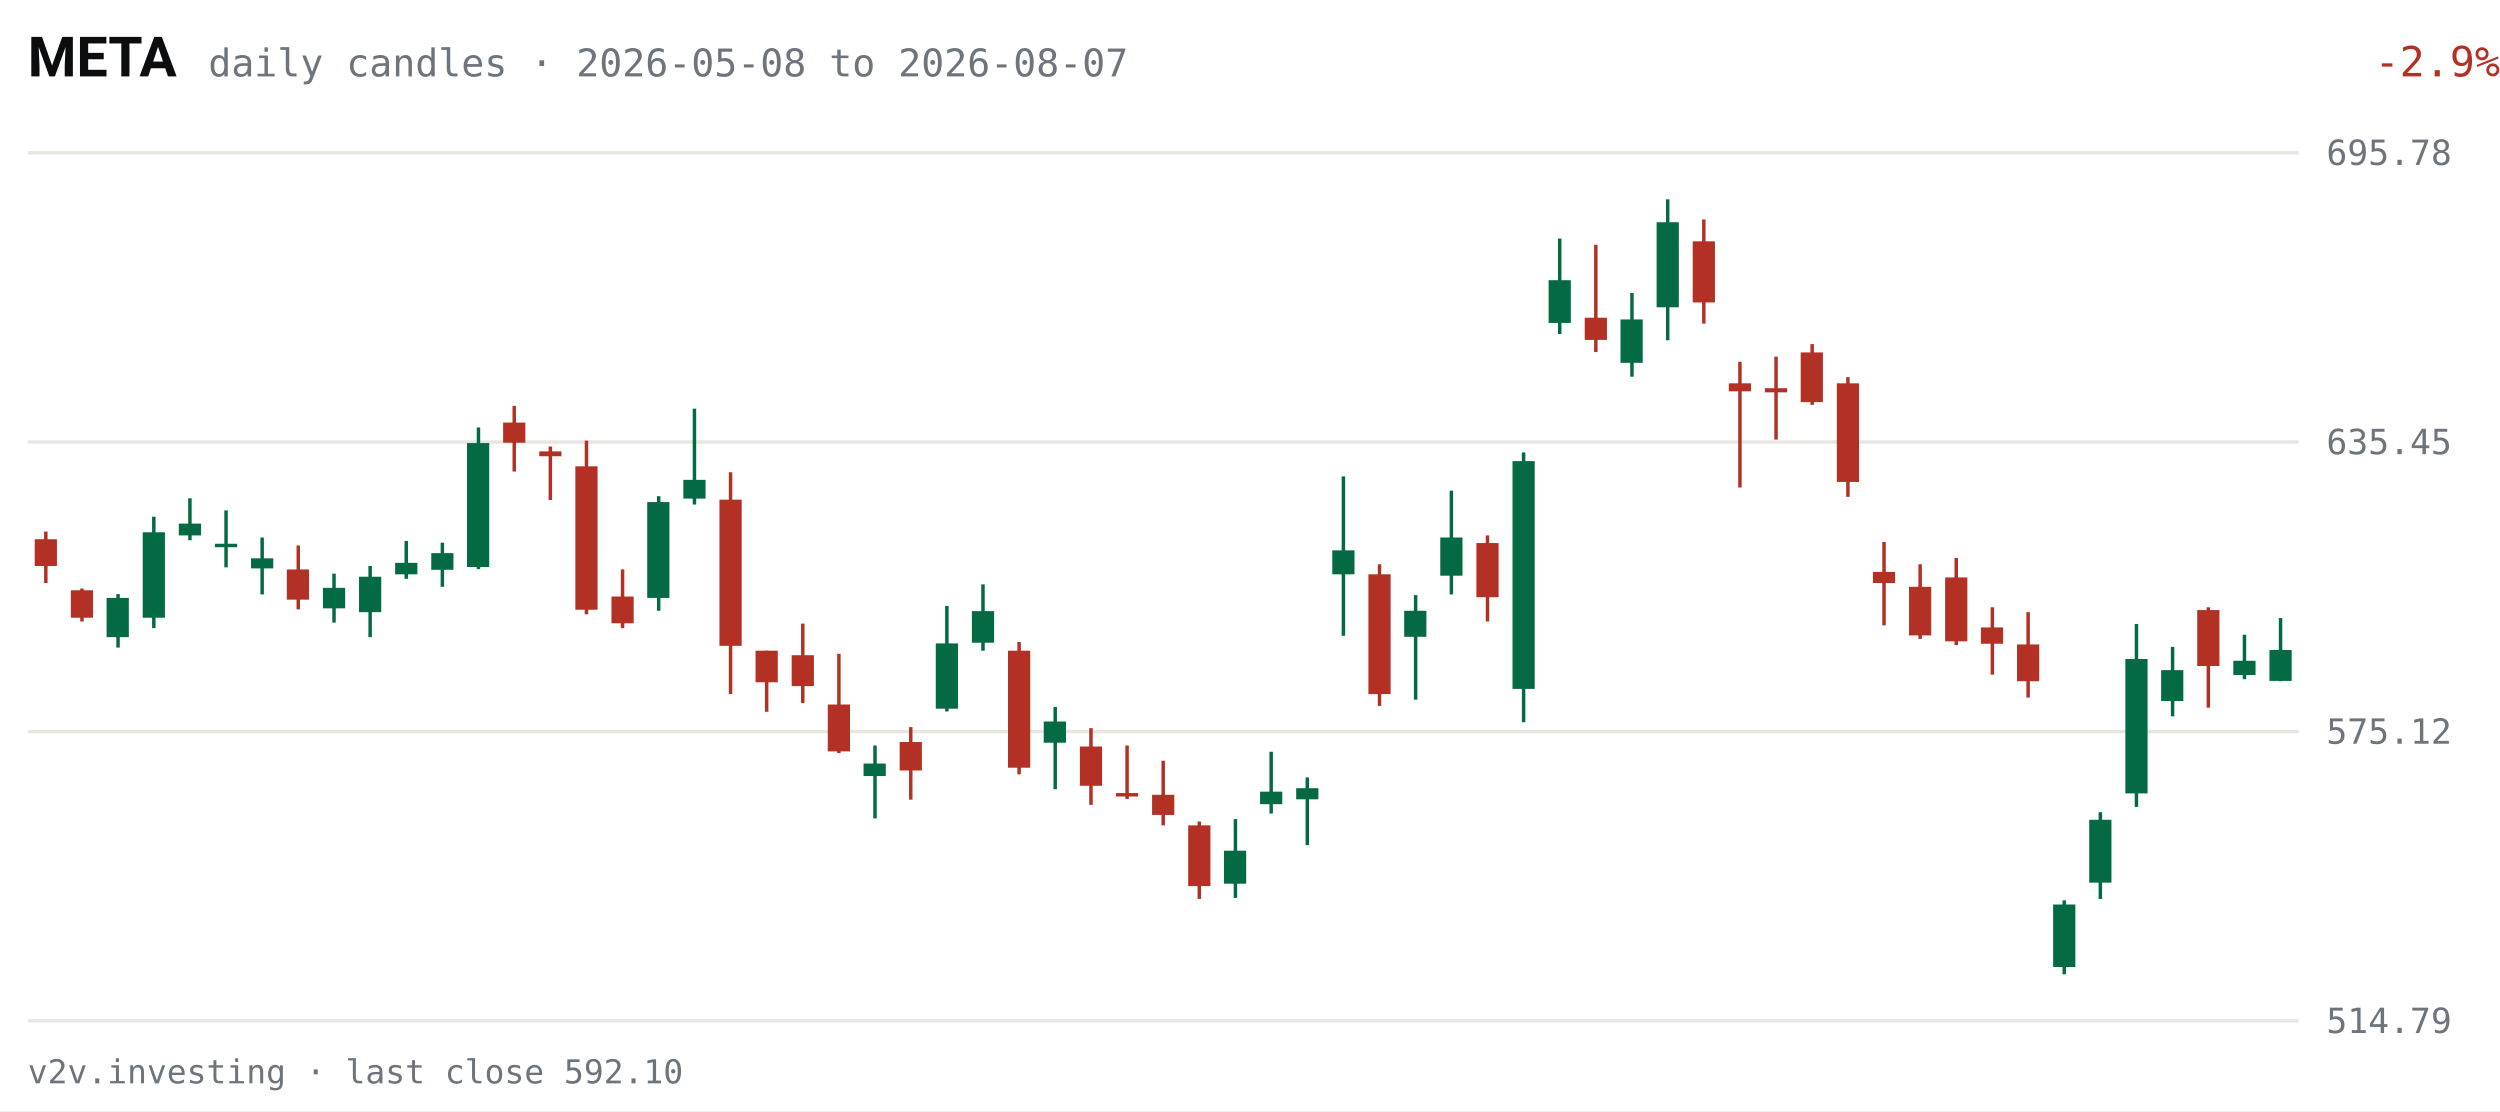
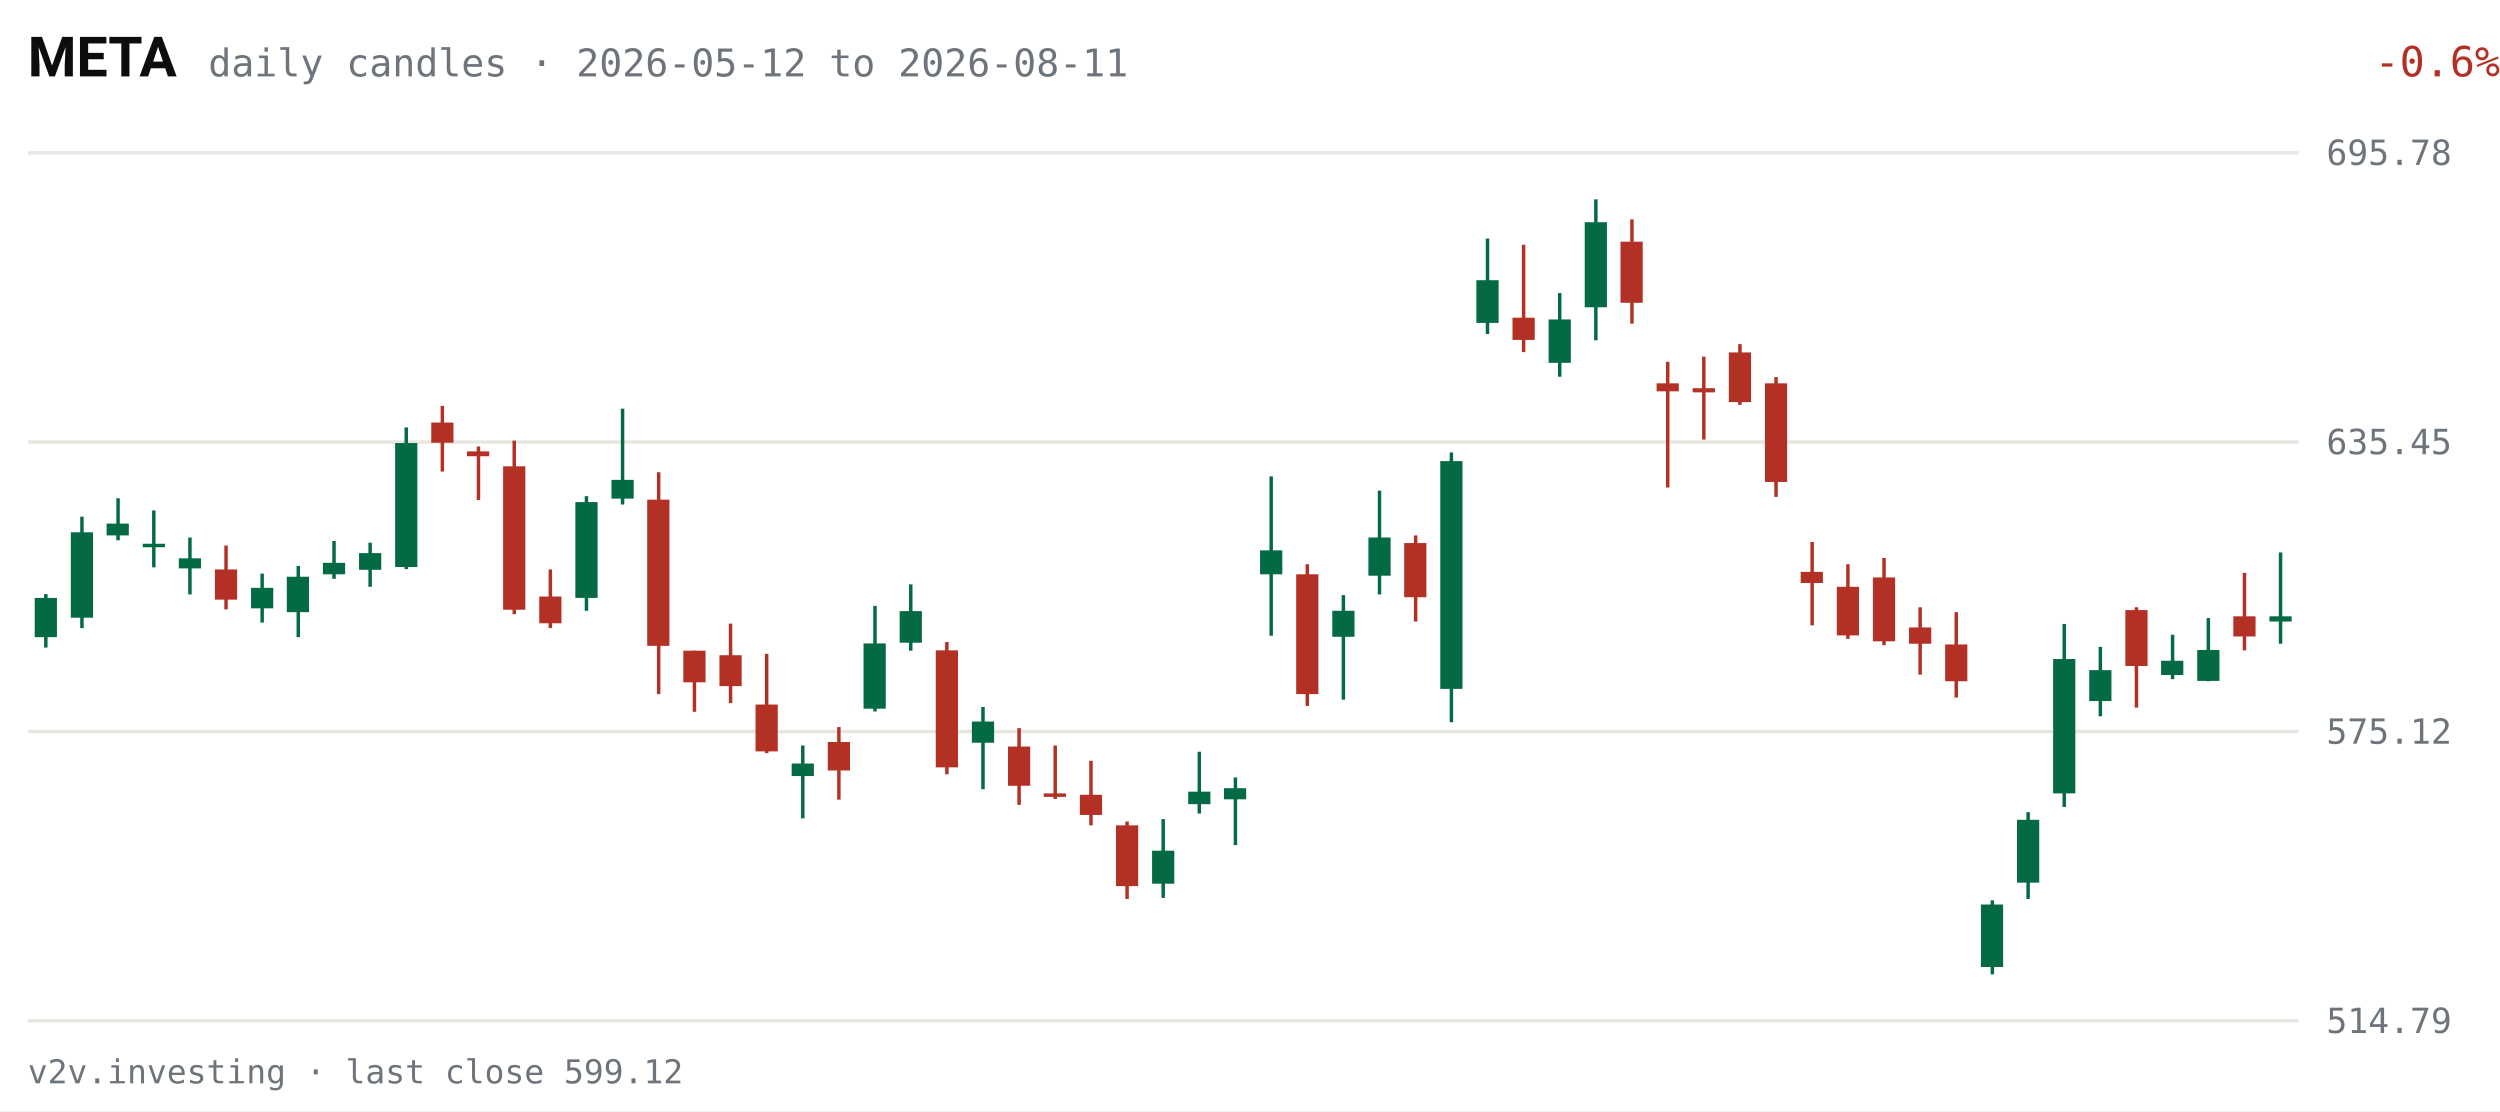
<svg xmlns="http://www.w3.org/2000/svg" viewBox="0 0 720 320" width="720" height="320" role="img" aria-label="META daily candles, last 63 sessions">
  <rect width="720" height="320" fill="#FFFFFF" />
  <text x="8" y="22" fill="#0C0D0E" font-size="16" font-weight="600" font-family="system-ui,-apple-system,Segoe UI,Roboto,sans-serif">META</text>
-   <text x="60" y="22" fill="#6E747B" font-size="11" font-family="ui-monospace,SFMono-Regular,Menlo,Consolas,monospace">daily candles · 2026-05-08 to 2026-08-07</text>
-   <text x="670" y="22" fill="#B33124" font-size="12" text-anchor="end" font-family="ui-monospace,SFMono-Regular,Menlo,Consolas,monospace" transform="translate(50,0)">-2.9%</text>
+   <text x="60" y="22" fill="#6E747B" font-size="11" font-family="ui-monospace,SFMono-Regular,Menlo,Consolas,monospace">daily candles · 2026-05-12 to 2026-08-11</text>
+   <text x="670" y="22" fill="#B33124" font-size="12" text-anchor="end" font-family="ui-monospace,SFMono-Regular,Menlo,Consolas,monospace" transform="translate(50,0)">-0.6%</text>
  <g font-family="ui-monospace,SFMono-Regular,Menlo,Consolas,monospace">
    <line x1="8" y1="294.0" x2="662" y2="294.0" stroke="#E7E6E1" stroke-width="1" />
    <text x="670" y="297.5" fill="#6E747B" font-size="10">514.79</text>
    <line x1="8" y1="210.7" x2="662" y2="210.7" stroke="#E7E6E1" stroke-width="1" />
    <text x="670" y="214.2" fill="#6E747B" font-size="10">575.12</text>
    <line x1="8" y1="127.3" x2="662" y2="127.3" stroke="#E7E6E1" stroke-width="1" />
    <text x="670" y="130.8" fill="#6E747B" font-size="10">635.45</text>
    <line x1="8" y1="44.0" x2="662" y2="44.0" stroke="#E7E6E1" stroke-width="1" />
    <text x="670" y="47.5" fill="#6E747B" font-size="10">695.78</text>
-     <line x1="13.2" y1="153.1" x2="13.2" y2="167.9" stroke="#B33124" stroke-width="1" />
-     <rect x="10.0" y="155.3" width="6.4" height="7.7" fill="#B33124" />
-     <line x1="23.6" y1="169.5" x2="23.6" y2="179.0" stroke="#B33124" stroke-width="1" />
-     <rect x="20.4" y="170.0" width="6.4" height="7.9" fill="#B33124" />
-     <line x1="34.0" y1="171.1" x2="34.0" y2="186.5" stroke="#046A44" stroke-width="1" />
-     <rect x="30.7" y="172.2" width="6.4" height="11.3" fill="#046A44" />
-     <line x1="44.3" y1="148.8" x2="44.3" y2="180.9" stroke="#046A44" stroke-width="1" />
-     <rect x="41.1" y="153.3" width="6.4" height="24.6" fill="#046A44" />
-     <line x1="54.7" y1="143.5" x2="54.7" y2="155.6" stroke="#046A44" stroke-width="1" />
-     <rect x="51.5" y="150.8" width="6.4" height="3.4" fill="#046A44" />
-     <line x1="65.1" y1="147.0" x2="65.1" y2="163.4" stroke="#046A44" stroke-width="1" />
-     <rect x="61.9" y="156.6" width="6.4" height="1.0" fill="#046A44" />
-     <line x1="75.5" y1="154.8" x2="75.5" y2="171.2" stroke="#046A44" stroke-width="1" />
-     <rect x="72.3" y="160.8" width="6.4" height="2.9" fill="#046A44" />
-     <line x1="85.9" y1="157.1" x2="85.9" y2="175.5" stroke="#B33124" stroke-width="1" />
-     <rect x="82.6" y="164.0" width="6.4" height="8.7" fill="#B33124" />
-     <line x1="96.2" y1="165.2" x2="96.2" y2="179.3" stroke="#046A44" stroke-width="1" />
-     <rect x="93.0" y="169.3" width="6.4" height="5.9" fill="#046A44" />
-     <line x1="106.6" y1="163.0" x2="106.6" y2="183.5" stroke="#046A44" stroke-width="1" />
-     <rect x="103.4" y="166.1" width="6.4" height="10.2" fill="#046A44" />
-     <line x1="117.0" y1="155.8" x2="117.0" y2="166.7" stroke="#046A44" stroke-width="1" />
-     <rect x="113.8" y="162.1" width="6.4" height="3.3" fill="#046A44" />
-     <line x1="127.4" y1="156.3" x2="127.4" y2="169.0" stroke="#046A44" stroke-width="1" />
-     <rect x="124.2" y="159.3" width="6.4" height="4.8" fill="#046A44" />
-     <line x1="137.8" y1="123.1" x2="137.8" y2="163.9" stroke="#046A44" stroke-width="1" />
-     <rect x="134.5" y="127.6" width="6.4" height="35.7" fill="#046A44" />
-     <line x1="148.1" y1="116.9" x2="148.1" y2="135.8" stroke="#B33124" stroke-width="1" />
-     <rect x="144.9" y="121.7" width="6.4" height="5.8" fill="#B33124" />
-     <line x1="158.5" y1="128.6" x2="158.5" y2="144.0" stroke="#B33124" stroke-width="1" />
-     <rect x="155.3" y="130.0" width="6.4" height="1.4" fill="#B33124" />
-     <line x1="168.9" y1="126.9" x2="168.9" y2="176.9" stroke="#B33124" stroke-width="1" />
-     <rect x="165.7" y="134.3" width="6.4" height="41.3" fill="#B33124" />
-     <line x1="179.3" y1="164.0" x2="179.3" y2="180.9" stroke="#B33124" stroke-width="1" />
-     <rect x="176.1" y="171.8" width="6.4" height="7.7" fill="#B33124" />
-     <line x1="189.7" y1="142.9" x2="189.7" y2="175.9" stroke="#046A44" stroke-width="1" />
-     <rect x="186.4" y="144.6" width="6.4" height="27.6" fill="#046A44" />
-     <line x1="200.0" y1="117.7" x2="200.0" y2="145.3" stroke="#046A44" stroke-width="1" />
-     <rect x="196.8" y="138.2" width="6.4" height="5.4" fill="#046A44" />
-     <line x1="210.4" y1="136.0" x2="210.4" y2="199.9" stroke="#B33124" stroke-width="1" />
-     <rect x="207.2" y="143.9" width="6.4" height="42.1" fill="#B33124" />
-     <line x1="220.8" y1="187.4" x2="220.8" y2="205.0" stroke="#B33124" stroke-width="1" />
-     <rect x="217.6" y="187.4" width="6.4" height="9.1" fill="#B33124" />
-     <line x1="231.2" y1="179.6" x2="231.2" y2="202.5" stroke="#B33124" stroke-width="1" />
-     <rect x="228.0" y="188.7" width="6.4" height="8.9" fill="#B33124" />
-     <line x1="241.6" y1="188.3" x2="241.6" y2="216.9" stroke="#B33124" stroke-width="1" />
-     <rect x="238.4" y="202.9" width="6.4" height="13.5" fill="#B33124" />
-     <line x1="252.0" y1="214.7" x2="252.0" y2="235.7" stroke="#046A44" stroke-width="1" />
-     <rect x="248.7" y="219.9" width="6.4" height="3.6" fill="#046A44" />
-     <line x1="262.3" y1="209.4" x2="262.3" y2="230.3" stroke="#B33124" stroke-width="1" />
-     <rect x="259.1" y="213.7" width="6.4" height="8.2" fill="#B33124" />
-     <line x1="272.7" y1="174.5" x2="272.7" y2="204.9" stroke="#046A44" stroke-width="1" />
-     <rect x="269.5" y="185.3" width="6.4" height="18.8" fill="#046A44" />
-     <line x1="283.1" y1="168.3" x2="283.1" y2="187.4" stroke="#046A44" stroke-width="1" />
-     <rect x="279.9" y="176.0" width="6.4" height="9.1" fill="#046A44" />
-     <line x1="293.5" y1="184.9" x2="293.5" y2="223.0" stroke="#B33124" stroke-width="1" />
-     <rect x="290.3" y="187.4" width="6.4" height="33.7" fill="#B33124" />
-     <line x1="303.9" y1="203.6" x2="303.9" y2="227.3" stroke="#046A44" stroke-width="1" />
-     <rect x="300.6" y="207.8" width="6.4" height="6.1" fill="#046A44" />
-     <line x1="314.2" y1="209.7" x2="314.2" y2="231.8" stroke="#B33124" stroke-width="1" />
-     <rect x="311.0" y="215.0" width="6.4" height="11.3" fill="#B33124" />
-     <line x1="324.6" y1="214.7" x2="324.6" y2="230.1" stroke="#B33124" stroke-width="1" />
-     <rect x="321.4" y="228.4" width="6.4" height="1.0" fill="#B33124" />
-     <line x1="335.0" y1="219.1" x2="335.0" y2="237.7" stroke="#B33124" stroke-width="1" />
-     <rect x="331.8" y="228.9" width="6.4" height="5.8" fill="#B33124" />
-     <line x1="345.4" y1="236.6" x2="345.4" y2="258.9" stroke="#B33124" stroke-width="1" />
-     <rect x="342.2" y="237.7" width="6.4" height="17.5" fill="#B33124" />
-     <line x1="355.8" y1="235.9" x2="355.8" y2="258.6" stroke="#046A44" stroke-width="1" />
-     <rect x="352.5" y="245.0" width="6.4" height="9.5" fill="#046A44" />
-     <line x1="366.1" y1="216.5" x2="366.1" y2="234.3" stroke="#046A44" stroke-width="1" />
-     <rect x="362.9" y="228.0" width="6.4" height="3.6" fill="#046A44" />
-     <line x1="376.5" y1="223.9" x2="376.5" y2="243.4" stroke="#046A44" stroke-width="1" />
-     <rect x="373.3" y="227.0" width="6.4" height="3.2" fill="#046A44" />
-     <line x1="386.9" y1="137.2" x2="386.9" y2="183.1" stroke="#046A44" stroke-width="1" />
-     <rect x="383.7" y="158.5" width="6.4" height="6.9" fill="#046A44" />
-     <line x1="397.3" y1="162.5" x2="397.3" y2="203.3" stroke="#B33124" stroke-width="1" />
-     <rect x="394.1" y="165.4" width="6.4" height="34.5" fill="#B33124" />
-     <line x1="407.7" y1="171.4" x2="407.7" y2="201.5" stroke="#046A44" stroke-width="1" />
-     <rect x="404.4" y="175.9" width="6.4" height="7.5" fill="#046A44" />
-     <line x1="418.0" y1="141.3" x2="418.0" y2="171.2" stroke="#046A44" stroke-width="1" />
-     <rect x="414.8" y="154.8" width="6.4" height="11.0" fill="#046A44" />
-     <line x1="428.4" y1="154.2" x2="428.4" y2="179.0" stroke="#B33124" stroke-width="1" />
-     <rect x="425.2" y="156.4" width="6.4" height="15.6" fill="#B33124" />
-     <line x1="438.8" y1="130.3" x2="438.8" y2="208.0" stroke="#046A44" stroke-width="1" />
-     <rect x="435.6" y="132.8" width="6.4" height="65.6" fill="#046A44" />
-     <line x1="449.2" y1="68.7" x2="449.2" y2="96.2" stroke="#046A44" stroke-width="1" />
-     <rect x="446.0" y="80.7" width="6.4" height="12.3" fill="#046A44" />
-     <line x1="459.6" y1="70.5" x2="459.6" y2="101.4" stroke="#B33124" stroke-width="1" />
-     <rect x="456.4" y="91.5" width="6.4" height="6.4" fill="#B33124" />
-     <line x1="470.0" y1="84.4" x2="470.0" y2="108.5" stroke="#046A44" stroke-width="1" />
-     <rect x="466.7" y="92.0" width="6.4" height="12.5" fill="#046A44" />
-     <line x1="480.3" y1="57.4" x2="480.3" y2="98.0" stroke="#046A44" stroke-width="1" />
-     <rect x="477.1" y="64.0" width="6.4" height="24.5" fill="#046A44" />
-     <line x1="490.7" y1="63.2" x2="490.7" y2="93.2" stroke="#B33124" stroke-width="1" />
-     <rect x="487.5" y="69.5" width="6.4" height="17.6" fill="#B33124" />
-     <line x1="501.1" y1="104.2" x2="501.1" y2="140.4" stroke="#B33124" stroke-width="1" />
-     <rect x="497.9" y="110.4" width="6.4" height="2.3" fill="#B33124" />
-     <line x1="511.5" y1="102.7" x2="511.5" y2="126.6" stroke="#B33124" stroke-width="1" />
-     <rect x="508.3" y="111.8" width="6.4" height="1.2" fill="#B33124" />
-     <line x1="521.9" y1="99.1" x2="521.9" y2="116.6" stroke="#B33124" stroke-width="1" />
-     <rect x="518.6" y="101.5" width="6.4" height="14.3" fill="#B33124" />
-     <line x1="532.2" y1="108.6" x2="532.2" y2="143.1" stroke="#B33124" stroke-width="1" />
-     <rect x="529.0" y="110.4" width="6.4" height="28.4" fill="#B33124" />
-     <line x1="542.6" y1="156.1" x2="542.6" y2="180.1" stroke="#B33124" stroke-width="1" />
-     <rect x="539.4" y="164.7" width="6.4" height="3.2" fill="#B33124" />
-     <line x1="553.0" y1="162.5" x2="553.0" y2="184.0" stroke="#B33124" stroke-width="1" />
-     <rect x="549.8" y="169.0" width="6.4" height="14.0" fill="#B33124" />
-     <line x1="563.4" y1="160.7" x2="563.4" y2="185.8" stroke="#B33124" stroke-width="1" />
-     <rect x="560.2" y="166.3" width="6.4" height="18.4" fill="#B33124" />
-     <line x1="573.8" y1="174.9" x2="573.8" y2="194.3" stroke="#B33124" stroke-width="1" />
-     <rect x="570.5" y="180.7" width="6.4" height="4.7" fill="#B33124" />
-     <line x1="584.1" y1="176.3" x2="584.1" y2="200.9" stroke="#B33124" stroke-width="1" />
-     <rect x="580.9" y="185.6" width="6.4" height="10.6" fill="#B33124" />
-     <line x1="594.5" y1="259.3" x2="594.5" y2="280.6" stroke="#046A44" stroke-width="1" />
-     <rect x="591.3" y="260.5" width="6.4" height="18.0" fill="#046A44" />
-     <line x1="604.9" y1="233.9" x2="604.9" y2="258.9" stroke="#046A44" stroke-width="1" />
-     <rect x="601.7" y="236.1" width="6.4" height="18.1" fill="#046A44" />
-     <line x1="615.3" y1="179.7" x2="615.3" y2="232.4" stroke="#046A44" stroke-width="1" />
-     <rect x="612.1" y="189.8" width="6.4" height="38.7" fill="#046A44" />
-     <line x1="625.7" y1="186.3" x2="625.7" y2="206.3" stroke="#046A44" stroke-width="1" />
-     <rect x="622.4" y="193.0" width="6.4" height="8.9" fill="#046A44" />
-     <line x1="636.0" y1="174.9" x2="636.0" y2="203.8" stroke="#B33124" stroke-width="1" />
-     <rect x="632.8" y="175.7" width="6.4" height="16.1" fill="#B33124" />
-     <line x1="646.4" y1="182.8" x2="646.4" y2="195.6" stroke="#046A44" stroke-width="1" />
-     <rect x="643.2" y="190.3" width="6.4" height="4.1" fill="#046A44" />
-     <line x1="656.8" y1="178.0" x2="656.8" y2="196.2" stroke="#046A44" stroke-width="1" />
-     <rect x="653.6" y="187.2" width="6.4" height="8.9" fill="#046A44" />
+     <line x1="13.2" y1="171.1" x2="13.2" y2="186.5" stroke="#046A44" stroke-width="1" />
+     <rect x="10.0" y="172.2" width="6.4" height="11.3" fill="#046A44" />
+     <line x1="23.6" y1="148.8" x2="23.6" y2="180.9" stroke="#046A44" stroke-width="1" />
+     <rect x="20.4" y="153.3" width="6.4" height="24.6" fill="#046A44" />
+     <line x1="34.0" y1="143.5" x2="34.0" y2="155.6" stroke="#046A44" stroke-width="1" />
+     <rect x="30.7" y="150.8" width="6.4" height="3.4" fill="#046A44" />
+     <line x1="44.3" y1="147.0" x2="44.3" y2="163.4" stroke="#046A44" stroke-width="1" />
+     <rect x="41.1" y="156.6" width="6.4" height="1.0" fill="#046A44" />
+     <line x1="54.7" y1="154.8" x2="54.7" y2="171.2" stroke="#046A44" stroke-width="1" />
+     <rect x="51.5" y="160.8" width="6.4" height="2.9" fill="#046A44" />
+     <line x1="65.1" y1="157.1" x2="65.1" y2="175.5" stroke="#B33124" stroke-width="1" />
+     <rect x="61.9" y="164.0" width="6.4" height="8.7" fill="#B33124" />
+     <line x1="75.5" y1="165.2" x2="75.5" y2="179.3" stroke="#046A44" stroke-width="1" />
+     <rect x="72.3" y="169.3" width="6.4" height="5.9" fill="#046A44" />
+     <line x1="85.9" y1="163.0" x2="85.9" y2="183.5" stroke="#046A44" stroke-width="1" />
+     <rect x="82.6" y="166.1" width="6.4" height="10.2" fill="#046A44" />
+     <line x1="96.2" y1="155.8" x2="96.2" y2="166.7" stroke="#046A44" stroke-width="1" />
+     <rect x="93.0" y="162.1" width="6.4" height="3.3" fill="#046A44" />
+     <line x1="106.6" y1="156.3" x2="106.6" y2="169.0" stroke="#046A44" stroke-width="1" />
+     <rect x="103.4" y="159.3" width="6.4" height="4.8" fill="#046A44" />
+     <line x1="117.0" y1="123.1" x2="117.0" y2="163.9" stroke="#046A44" stroke-width="1" />
+     <rect x="113.8" y="127.6" width="6.4" height="35.7" fill="#046A44" />
+     <line x1="127.4" y1="116.9" x2="127.4" y2="135.8" stroke="#B33124" stroke-width="1" />
+     <rect x="124.2" y="121.7" width="6.4" height="5.8" fill="#B33124" />
+     <line x1="137.8" y1="128.6" x2="137.8" y2="144.0" stroke="#B33124" stroke-width="1" />
+     <rect x="134.5" y="130.0" width="6.4" height="1.4" fill="#B33124" />
+     <line x1="148.1" y1="126.9" x2="148.1" y2="176.9" stroke="#B33124" stroke-width="1" />
+     <rect x="144.9" y="134.3" width="6.4" height="41.3" fill="#B33124" />
+     <line x1="158.5" y1="164.0" x2="158.5" y2="180.9" stroke="#B33124" stroke-width="1" />
+     <rect x="155.3" y="171.8" width="6.4" height="7.7" fill="#B33124" />
+     <line x1="168.9" y1="142.9" x2="168.9" y2="175.9" stroke="#046A44" stroke-width="1" />
+     <rect x="165.7" y="144.6" width="6.4" height="27.6" fill="#046A44" />
+     <line x1="179.3" y1="117.7" x2="179.3" y2="145.3" stroke="#046A44" stroke-width="1" />
+     <rect x="176.1" y="138.2" width="6.4" height="5.4" fill="#046A44" />
+     <line x1="189.7" y1="136.0" x2="189.7" y2="199.9" stroke="#B33124" stroke-width="1" />
+     <rect x="186.4" y="143.9" width="6.4" height="42.1" fill="#B33124" />
+     <line x1="200.0" y1="187.4" x2="200.0" y2="205.0" stroke="#B33124" stroke-width="1" />
+     <rect x="196.8" y="187.4" width="6.4" height="9.1" fill="#B33124" />
+     <line x1="210.4" y1="179.6" x2="210.4" y2="202.5" stroke="#B33124" stroke-width="1" />
+     <rect x="207.2" y="188.7" width="6.4" height="8.9" fill="#B33124" />
+     <line x1="220.8" y1="188.3" x2="220.8" y2="216.9" stroke="#B33124" stroke-width="1" />
+     <rect x="217.6" y="202.9" width="6.4" height="13.5" fill="#B33124" />
+     <line x1="231.2" y1="214.7" x2="231.2" y2="235.7" stroke="#046A44" stroke-width="1" />
+     <rect x="228.0" y="219.9" width="6.4" height="3.6" fill="#046A44" />
+     <line x1="241.6" y1="209.4" x2="241.6" y2="230.3" stroke="#B33124" stroke-width="1" />
+     <rect x="238.4" y="213.7" width="6.4" height="8.2" fill="#B33124" />
+     <line x1="252.0" y1="174.5" x2="252.0" y2="204.9" stroke="#046A44" stroke-width="1" />
+     <rect x="248.7" y="185.3" width="6.4" height="18.8" fill="#046A44" />
+     <line x1="262.3" y1="168.3" x2="262.3" y2="187.4" stroke="#046A44" stroke-width="1" />
+     <rect x="259.1" y="176.0" width="6.4" height="9.1" fill="#046A44" />
+     <line x1="272.7" y1="184.9" x2="272.7" y2="223.0" stroke="#B33124" stroke-width="1" />
+     <rect x="269.5" y="187.3" width="6.4" height="33.7" fill="#B33124" />
+     <line x1="283.1" y1="203.6" x2="283.1" y2="227.3" stroke="#046A44" stroke-width="1" />
+     <rect x="279.9" y="207.8" width="6.4" height="6.1" fill="#046A44" />
+     <line x1="293.5" y1="209.7" x2="293.5" y2="231.8" stroke="#B33124" stroke-width="1" />
+     <rect x="290.3" y="215.0" width="6.4" height="11.3" fill="#B33124" />
+     <line x1="303.9" y1="214.7" x2="303.9" y2="230.1" stroke="#B33124" stroke-width="1" />
+     <rect x="300.6" y="228.5" width="6.4" height="1.0" fill="#B33124" />
+     <line x1="314.2" y1="219.1" x2="314.2" y2="237.7" stroke="#B33124" stroke-width="1" />
+     <rect x="311.0" y="228.9" width="6.4" height="5.8" fill="#B33124" />
+     <line x1="324.6" y1="236.6" x2="324.6" y2="258.9" stroke="#B33124" stroke-width="1" />
+     <rect x="321.4" y="237.7" width="6.4" height="17.5" fill="#B33124" />
+     <line x1="335.0" y1="235.9" x2="335.0" y2="258.6" stroke="#046A44" stroke-width="1" />
+     <rect x="331.8" y="245.0" width="6.4" height="9.5" fill="#046A44" />
+     <line x1="345.4" y1="216.5" x2="345.4" y2="234.3" stroke="#046A44" stroke-width="1" />
+     <rect x="342.2" y="228.0" width="6.4" height="3.6" fill="#046A44" />
+     <line x1="355.8" y1="223.9" x2="355.8" y2="243.4" stroke="#046A44" stroke-width="1" />
+     <rect x="352.5" y="227.0" width="6.4" height="3.2" fill="#046A44" />
+     <line x1="366.1" y1="137.2" x2="366.1" y2="183.1" stroke="#046A44" stroke-width="1" />
+     <rect x="362.9" y="158.5" width="6.4" height="6.9" fill="#046A44" />
+     <line x1="376.5" y1="162.5" x2="376.5" y2="203.3" stroke="#B33124" stroke-width="1" />
+     <rect x="373.3" y="165.4" width="6.4" height="34.5" fill="#B33124" />
+     <line x1="386.9" y1="171.4" x2="386.9" y2="201.5" stroke="#046A44" stroke-width="1" />
+     <rect x="383.7" y="175.9" width="6.4" height="7.5" fill="#046A44" />
+     <line x1="397.3" y1="141.3" x2="397.3" y2="171.2" stroke="#046A44" stroke-width="1" />
+     <rect x="394.1" y="154.8" width="6.4" height="11.0" fill="#046A44" />
+     <line x1="407.7" y1="154.2" x2="407.7" y2="179.0" stroke="#B33124" stroke-width="1" />
+     <rect x="404.4" y="156.4" width="6.4" height="15.6" fill="#B33124" />
+     <line x1="418.0" y1="130.3" x2="418.0" y2="208.0" stroke="#046A44" stroke-width="1" />
+     <rect x="414.8" y="132.8" width="6.4" height="65.6" fill="#046A44" />
+     <line x1="428.4" y1="68.7" x2="428.4" y2="96.2" stroke="#046A44" stroke-width="1" />
+     <rect x="425.2" y="80.7" width="6.4" height="12.3" fill="#046A44" />
+     <line x1="438.8" y1="70.5" x2="438.8" y2="101.4" stroke="#B33124" stroke-width="1" />
+     <rect x="435.6" y="91.5" width="6.4" height="6.4" fill="#B33124" />
+     <line x1="449.2" y1="84.4" x2="449.2" y2="108.5" stroke="#046A44" stroke-width="1" />
+     <rect x="446.0" y="92.0" width="6.4" height="12.5" fill="#046A44" />
+     <line x1="459.6" y1="57.4" x2="459.6" y2="98.0" stroke="#046A44" stroke-width="1" />
+     <rect x="456.4" y="64.0" width="6.4" height="24.5" fill="#046A44" />
+     <line x1="470.0" y1="63.2" x2="470.0" y2="93.2" stroke="#B33124" stroke-width="1" />
+     <rect x="466.7" y="69.6" width="6.4" height="17.6" fill="#B33124" />
+     <line x1="480.3" y1="104.2" x2="480.3" y2="140.4" stroke="#B33124" stroke-width="1" />
+     <rect x="477.1" y="110.4" width="6.4" height="2.3" fill="#B33124" />
+     <line x1="490.7" y1="102.7" x2="490.7" y2="126.6" stroke="#B33124" stroke-width="1" />
+     <rect x="487.5" y="111.8" width="6.4" height="1.2" fill="#B33124" />
+     <line x1="501.1" y1="99.1" x2="501.1" y2="116.6" stroke="#B33124" stroke-width="1" />
+     <rect x="497.9" y="101.5" width="6.4" height="14.3" fill="#B33124" />
+     <line x1="511.5" y1="108.6" x2="511.5" y2="143.1" stroke="#B33124" stroke-width="1" />
+     <rect x="508.3" y="110.4" width="6.4" height="28.4" fill="#B33124" />
+     <line x1="521.9" y1="156.1" x2="521.9" y2="180.1" stroke="#B33124" stroke-width="1" />
+     <rect x="518.6" y="164.7" width="6.4" height="3.2" fill="#B33124" />
+     <line x1="532.2" y1="162.5" x2="532.2" y2="184.0" stroke="#B33124" stroke-width="1" />
+     <rect x="529.0" y="169.0" width="6.4" height="14.0" fill="#B33124" />
+     <line x1="542.6" y1="160.7" x2="542.6" y2="185.8" stroke="#B33124" stroke-width="1" />
+     <rect x="539.4" y="166.3" width="6.4" height="18.4" fill="#B33124" />
+     <line x1="553.0" y1="174.9" x2="553.0" y2="194.3" stroke="#B33124" stroke-width="1" />
+     <rect x="549.8" y="180.7" width="6.4" height="4.7" fill="#B33124" />
+     <line x1="563.4" y1="176.3" x2="563.4" y2="200.9" stroke="#B33124" stroke-width="1" />
+     <rect x="560.2" y="185.6" width="6.4" height="10.6" fill="#B33124" />
+     <line x1="573.8" y1="259.3" x2="573.8" y2="280.6" stroke="#046A44" stroke-width="1" />
+     <rect x="570.5" y="260.5" width="6.4" height="18.0" fill="#046A44" />
+     <line x1="584.1" y1="233.9" x2="584.1" y2="258.9" stroke="#046A44" stroke-width="1" />
+     <rect x="580.9" y="236.1" width="6.4" height="18.1" fill="#046A44" />
+     <line x1="594.5" y1="179.7" x2="594.5" y2="232.4" stroke="#046A44" stroke-width="1" />
+     <rect x="591.3" y="189.8" width="6.4" height="38.7" fill="#046A44" />
+     <line x1="604.9" y1="186.3" x2="604.9" y2="206.3" stroke="#046A44" stroke-width="1" />
+     <rect x="601.7" y="193.0" width="6.4" height="8.9" fill="#046A44" />
+     <line x1="615.3" y1="174.9" x2="615.3" y2="203.8" stroke="#B33124" stroke-width="1" />
+     <rect x="612.1" y="175.7" width="6.4" height="16.1" fill="#B33124" />
+     <line x1="625.7" y1="182.8" x2="625.7" y2="195.6" stroke="#046A44" stroke-width="1" />
+     <rect x="622.4" y="190.3" width="6.4" height="4.1" fill="#046A44" />
+     <line x1="636.0" y1="178.0" x2="636.0" y2="196.2" stroke="#046A44" stroke-width="1" />
+     <rect x="632.8" y="187.2" width="6.4" height="8.9" fill="#046A44" />
+     <line x1="646.4" y1="165.0" x2="646.4" y2="187.3" stroke="#B33124" stroke-width="1" />
+     <rect x="643.2" y="177.5" width="6.4" height="5.8" fill="#B33124" />
+     <line x1="656.8" y1="159.1" x2="656.8" y2="185.4" stroke="#046A44" stroke-width="1" />
+     <rect x="653.6" y="177.5" width="6.4" height="1.5" fill="#046A44" />
  </g>
-   <text x="8" y="312" fill="#6E747B" font-size="9.5" font-family="ui-monospace,SFMono-Regular,Menlo,Consolas,monospace">v2v.investing · last close 592.10</text>
+   <text x="8" y="312" fill="#6E747B" font-size="9.5" font-family="ui-monospace,SFMono-Regular,Menlo,Consolas,monospace">v2v.investing · last close 599.12</text>
</svg>
